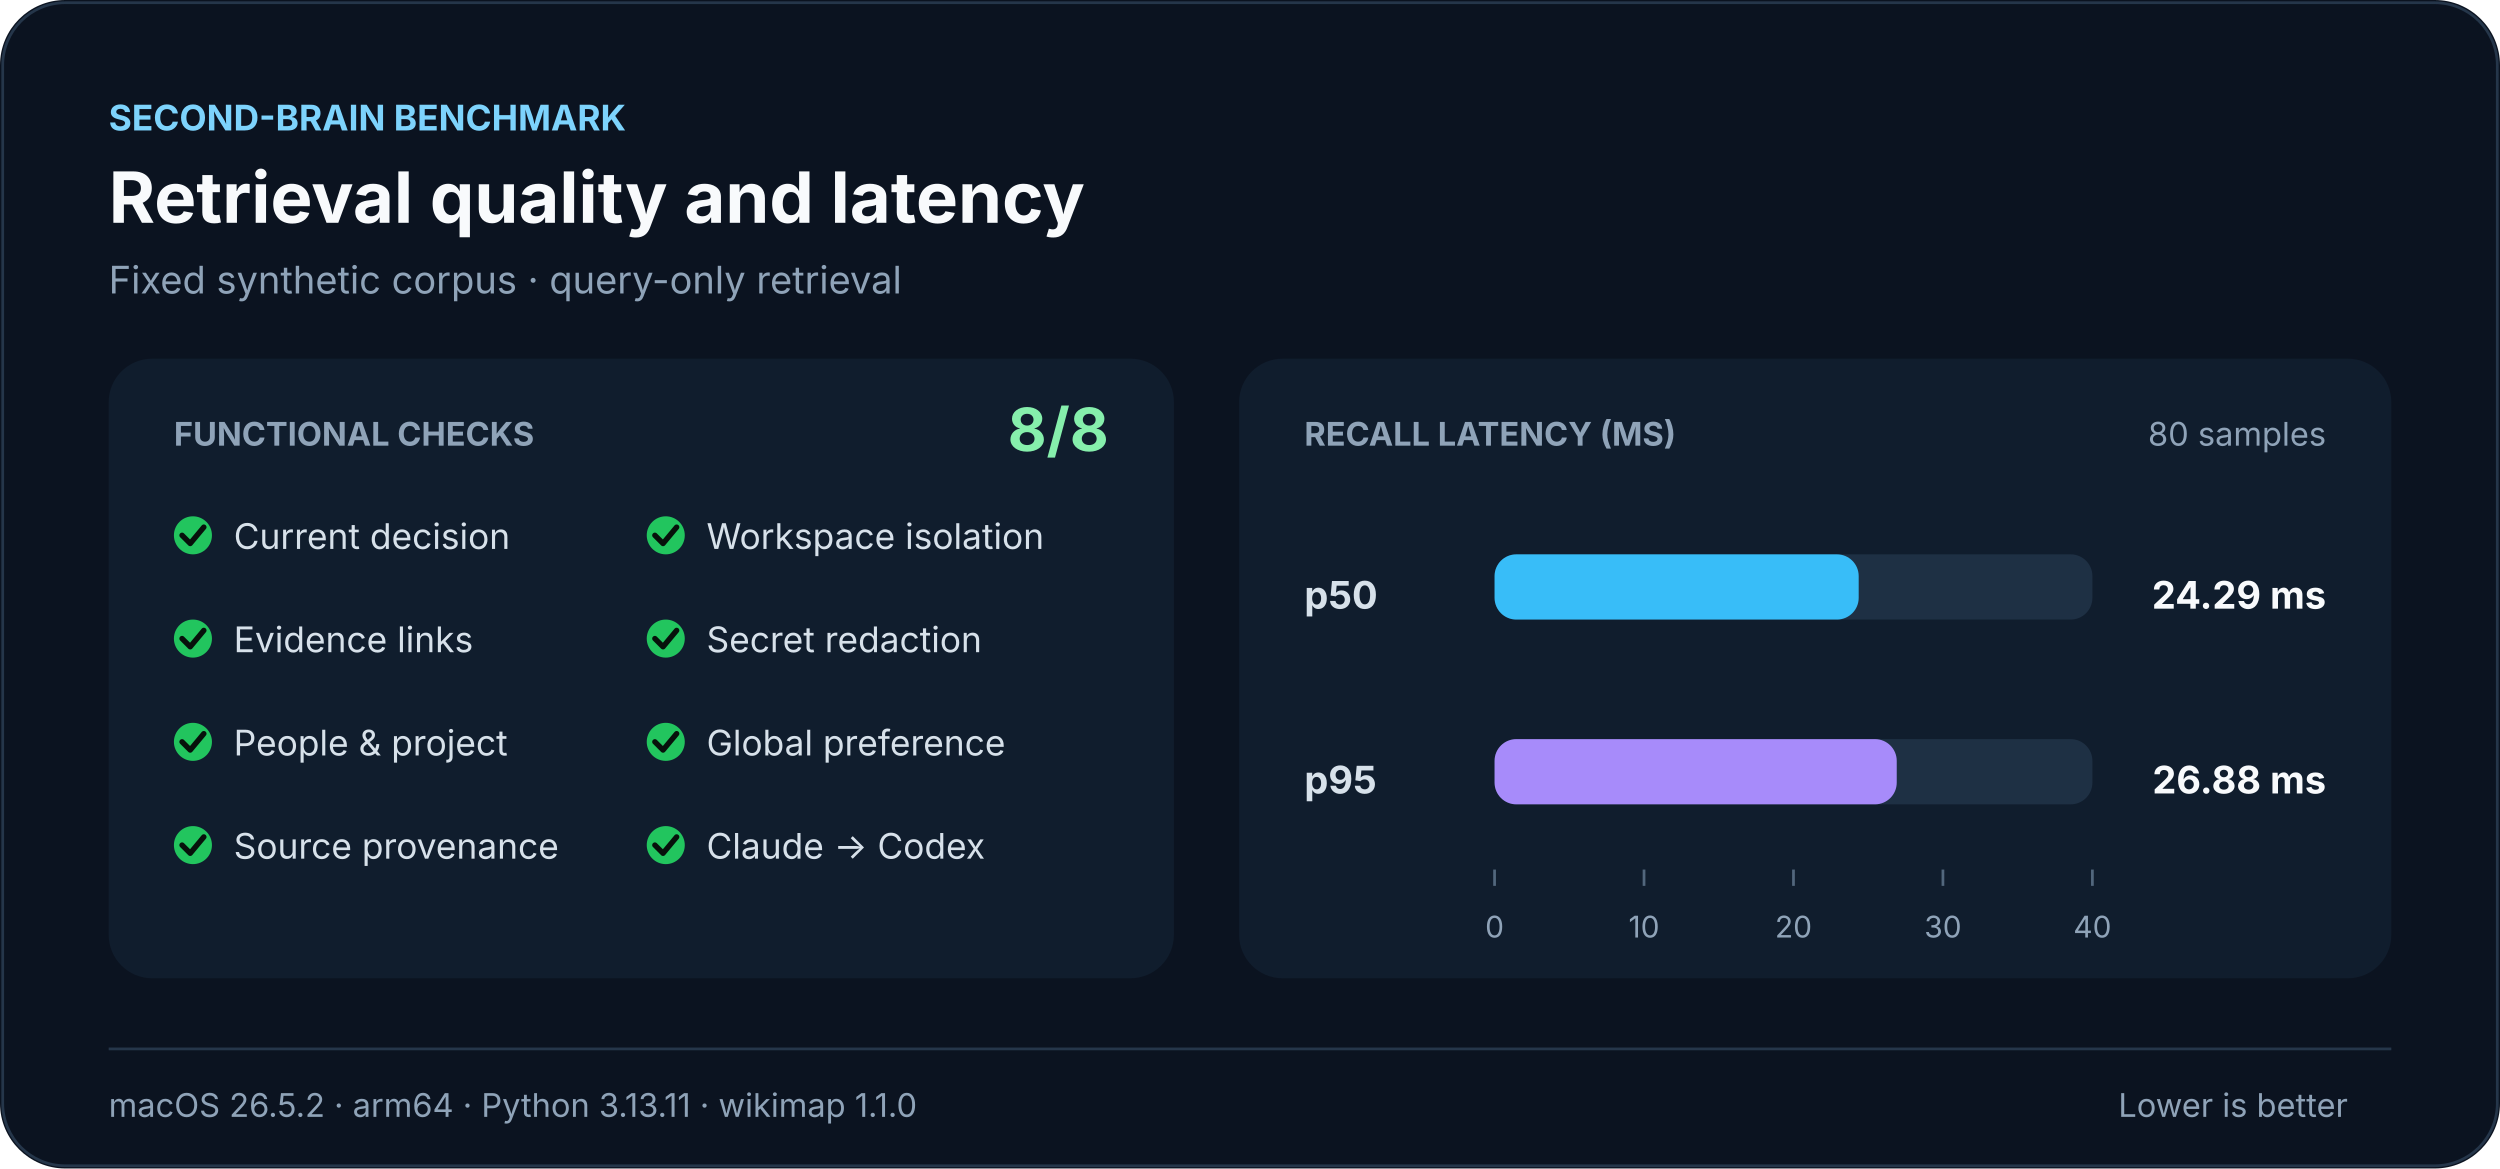
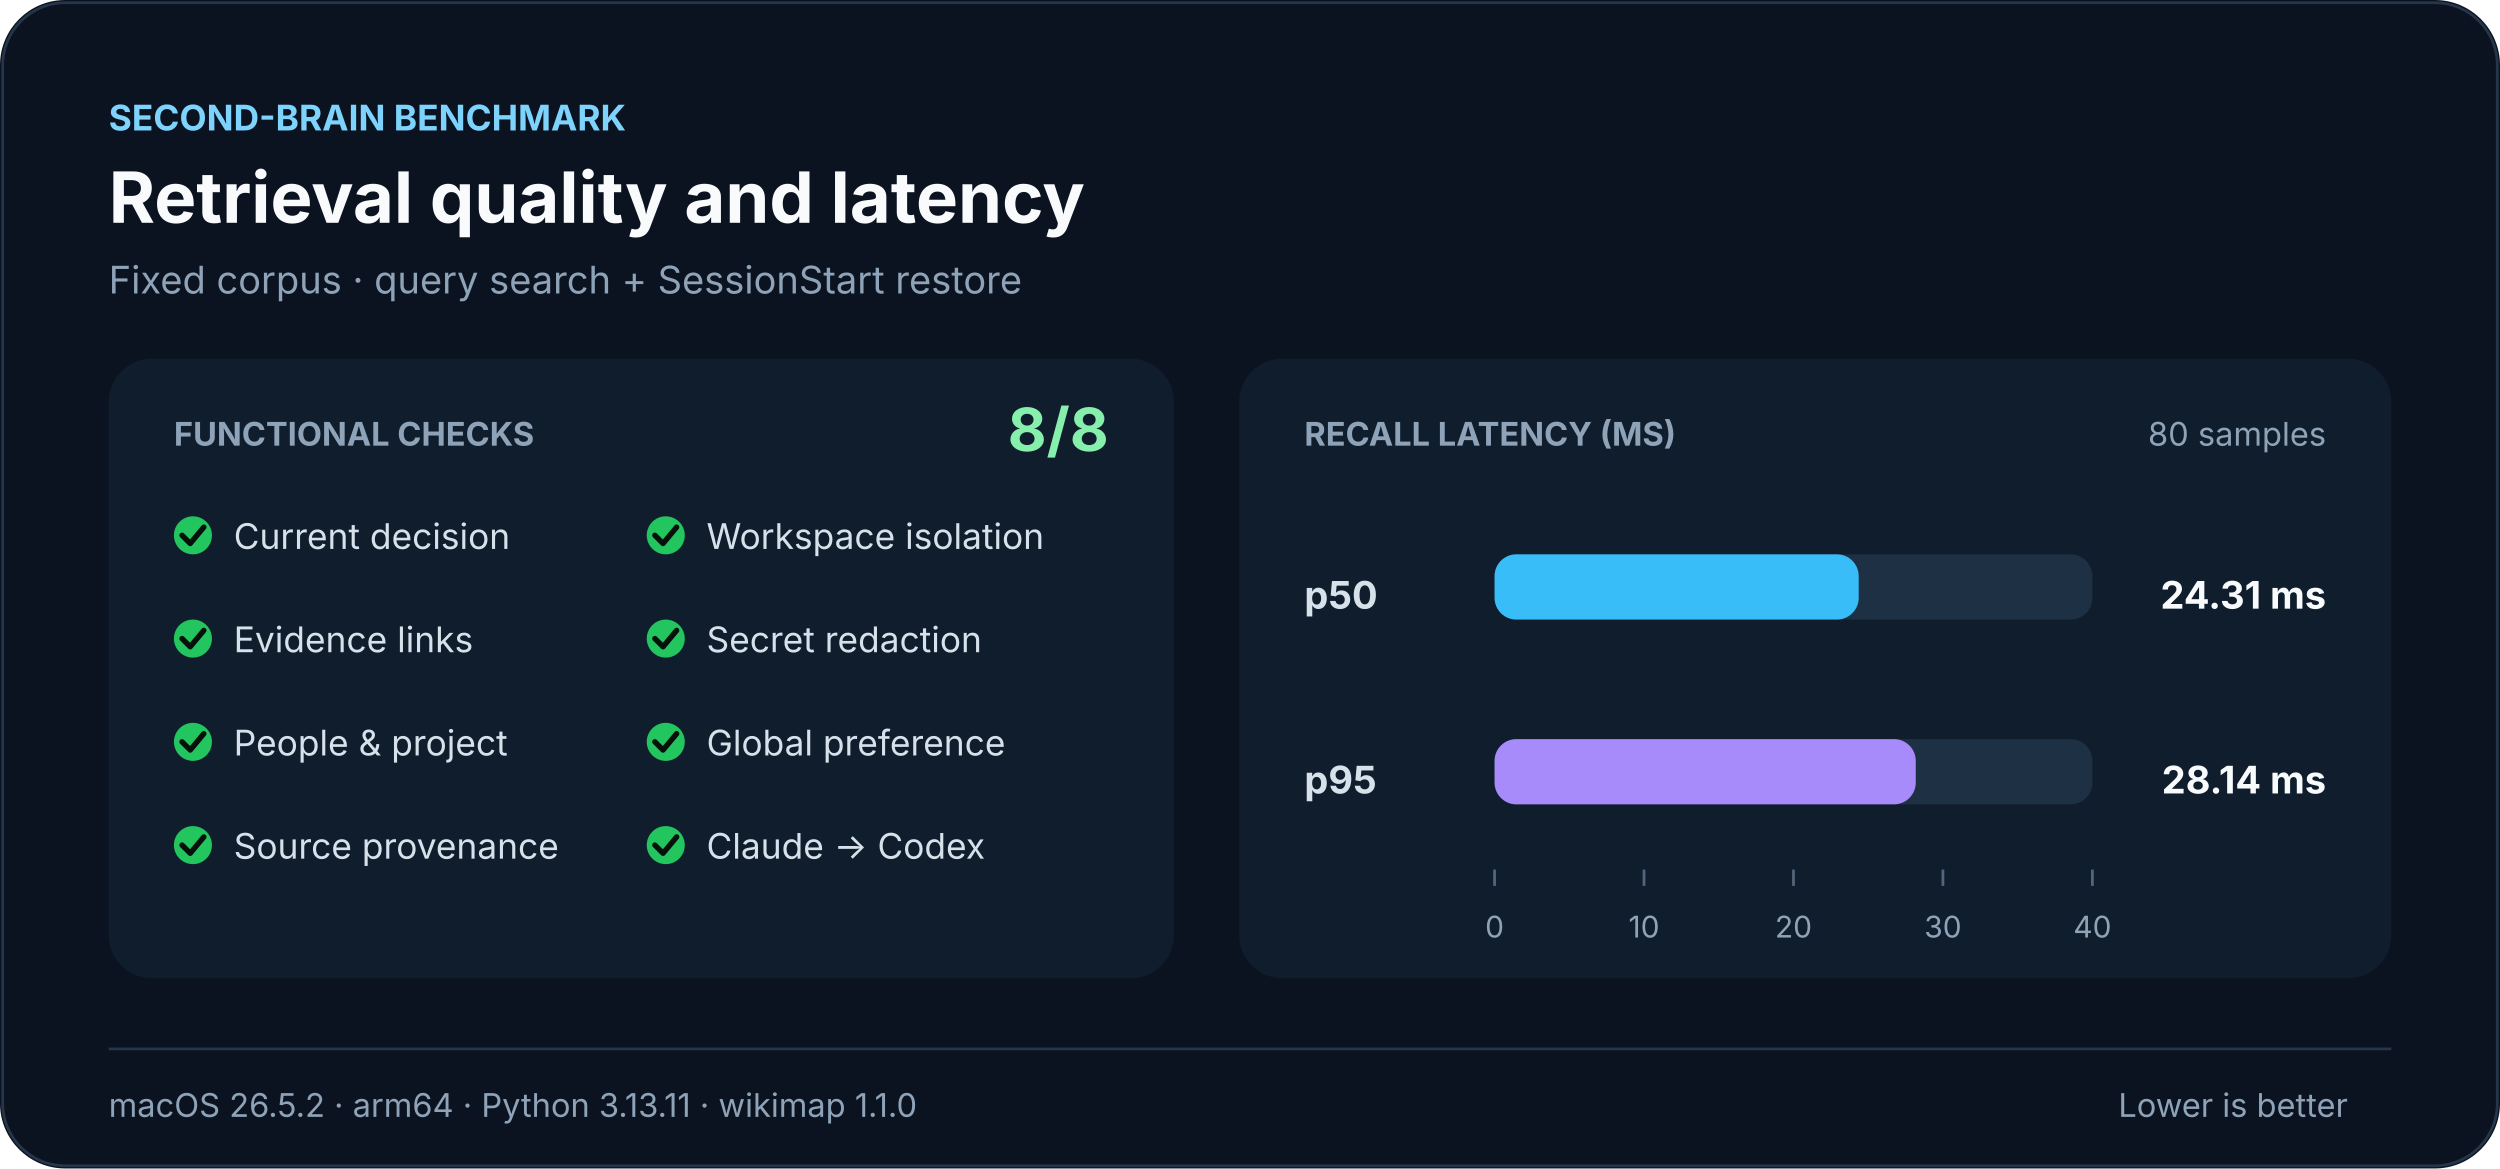
<svg xmlns="http://www.w3.org/2000/svg" width="920" height="430" viewBox="0 0 920 430" role="img" aria-labelledby="title desc">
  <rect width="920" height="430" rx="24" fill="#0b1320" />
  <rect x="1" y="1" width="918" height="428" rx="23" fill="none" stroke="#25364a" />
  <text x="40" y="48" font-family="ui-sans-serif, system-ui, -apple-system, Segoe UI, sans-serif" font-size="13" font-weight="700" fill="#7dd3fc" text-anchor="start">SECOND-BRAIN BENCHMARK</text>
  <text x="40" y="82" font-family="ui-sans-serif, system-ui, -apple-system, Segoe UI, sans-serif" font-size="26" font-weight="700" fill="#f8fafc" text-anchor="start">Retrieval quality and latency</text>
-   <text x="40" y="108" font-family="ui-sans-serif, system-ui, -apple-system, Segoe UI, sans-serif" font-size="14" font-weight="400" fill="#8fa3b8" text-anchor="start">Fixed synthetic corpus · query-only retrieval</text>
+   <text x="40" y="108" font-family="ui-sans-serif, system-ui, -apple-system, Segoe UI, sans-serif" font-size="14" font-weight="400" fill="#8fa3b8" text-anchor="start">Fixed corpus · query search + SessionStart restore</text>
  <rect x="40" y="132" width="392" height="228" rx="16" fill="#101d2d" />
  <rect x="456" y="132" width="424" height="228" rx="16" fill="#101d2d" />
  <text x="64" y="164" font-family="ui-sans-serif, system-ui, -apple-system, Segoe UI, sans-serif" font-size="12" font-weight="700" fill="#8fa3b8" text-anchor="start">FUNCTIONAL CHECKS</text>
  <text x="408" y="166" font-family="ui-sans-serif, system-ui, -apple-system, Segoe UI, sans-serif" font-size="22" font-weight="700" fill="#86efac" text-anchor="end">8/8</text>
  <circle cx="71" cy="197" r="7" fill="#22c55e" />
  <path d="M67 197 l3 3 5 -6" fill="none" stroke="#07110b" stroke-width="2" stroke-linecap="round" stroke-linejoin="round" />
  <text x="86" y="202" font-family="ui-sans-serif, system-ui, -apple-system, Segoe UI, sans-serif" font-size="13" font-weight="400" fill="#d7e1ea" text-anchor="start">Current decision</text>
  <circle cx="71" cy="235" r="7" fill="#22c55e" />
  <path d="M67 235 l3 3 5 -6" fill="none" stroke="#07110b" stroke-width="2" stroke-linecap="round" stroke-linejoin="round" />
  <text x="86" y="240" font-family="ui-sans-serif, system-ui, -apple-system, Segoe UI, sans-serif" font-size="13" font-weight="400" fill="#d7e1ea" text-anchor="start">Evidence links</text>
  <circle cx="71" cy="273" r="7" fill="#22c55e" />
  <path d="M67 273 l3 3 5 -6" fill="none" stroke="#07110b" stroke-width="2" stroke-linecap="round" stroke-linejoin="round" />
  <text x="86" y="278" font-family="ui-sans-serif, system-ui, -apple-system, Segoe UI, sans-serif" font-size="13" font-weight="400" fill="#d7e1ea" text-anchor="start">People &amp; project</text>
  <circle cx="71" cy="311" r="7" fill="#22c55e" />
  <path d="M67 311 l3 3 5 -6" fill="none" stroke="#07110b" stroke-width="2" stroke-linecap="round" stroke-linejoin="round" />
  <text x="86" y="316" font-family="ui-sans-serif, system-ui, -apple-system, Segoe UI, sans-serif" font-size="13" font-weight="400" fill="#d7e1ea" text-anchor="start">Source provenance</text>
  <circle cx="245" cy="197" r="7" fill="#22c55e" />
  <path d="M241 197 l3 3 5 -6" fill="none" stroke="#07110b" stroke-width="2" stroke-linecap="round" stroke-linejoin="round" />
  <text x="260" y="202" font-family="ui-sans-serif, system-ui, -apple-system, Segoe UI, sans-serif" font-size="13" font-weight="400" fill="#d7e1ea" text-anchor="start">Workspace isolation</text>
  <circle cx="245" cy="235" r="7" fill="#22c55e" />
  <path d="M241 235 l3 3 5 -6" fill="none" stroke="#07110b" stroke-width="2" stroke-linecap="round" stroke-linejoin="round" />
  <text x="260" y="240" font-family="ui-sans-serif, system-ui, -apple-system, Segoe UI, sans-serif" font-size="13" font-weight="400" fill="#d7e1ea" text-anchor="start">Secret redaction</text>
  <circle cx="245" cy="273" r="7" fill="#22c55e" />
  <path d="M241 273 l3 3 5 -6" fill="none" stroke="#07110b" stroke-width="2" stroke-linecap="round" stroke-linejoin="round" />
  <text x="260" y="278" font-family="ui-sans-serif, system-ui, -apple-system, Segoe UI, sans-serif" font-size="13" font-weight="400" fill="#d7e1ea" text-anchor="start">Global preference</text>
  <circle cx="245" cy="311" r="7" fill="#22c55e" />
  <path d="M241 311 l3 3 5 -6" fill="none" stroke="#07110b" stroke-width="2" stroke-linecap="round" stroke-linejoin="round" />
  <text x="260" y="316" font-family="ui-sans-serif, system-ui, -apple-system, Segoe UI, sans-serif" font-size="13" font-weight="400" fill="#d7e1ea" text-anchor="start">Claude → Codex</text>
  <text x="480" y="164" font-family="ui-sans-serif, system-ui, -apple-system, Segoe UI, sans-serif" font-size="12" font-weight="700" fill="#8fa3b8" text-anchor="start">RECALL LATENCY (MS)</text>
  <text x="856" y="164" font-family="ui-sans-serif, system-ui, -apple-system, Segoe UI, sans-serif" font-size="12" font-weight="400" fill="#8fa3b8" text-anchor="end">80 samples</text>
  <text x="480" y="224" font-family="ui-sans-serif, system-ui, -apple-system, Segoe UI, sans-serif" font-size="14" font-weight="700" fill="#d7e1ea" text-anchor="start">p50</text>
  <rect x="550" y="204" width="220" height="24" rx="8" fill="#1e3044" />
  <rect x="550" y="204" width="134" height="24" rx="8" fill="#38bdf8" />
-   <text x="856" y="224" font-family="ui-sans-serif, system-ui, -apple-system, Segoe UI, sans-serif" font-size="14" font-weight="700" fill="#f8fafc" text-anchor="end">24.29 ms</text>
+   <text x="856" y="224" font-family="ui-sans-serif, system-ui, -apple-system, Segoe UI, sans-serif" font-size="14" font-weight="700" fill="#f8fafc" text-anchor="end">24.31 ms</text>
  <text x="480" y="292" font-family="ui-sans-serif, system-ui, -apple-system, Segoe UI, sans-serif" font-size="14" font-weight="700" fill="#d7e1ea" text-anchor="start">p95</text>
  <rect x="550" y="272" width="220" height="24" rx="8" fill="#1e3044" />
-   <rect x="550" y="272" width="148" height="24" rx="8" fill="#a78bfa" />
-   <text x="856" y="292" font-family="ui-sans-serif, system-ui, -apple-system, Segoe UI, sans-serif" font-size="14" font-weight="700" fill="#f8fafc" text-anchor="end">26.88 ms</text>
+   <rect x="550" y="272" width="155" height="24" rx="8" fill="#a78bfa" />
+   <text x="856" y="292" font-family="ui-sans-serif, system-ui, -apple-system, Segoe UI, sans-serif" font-size="14" font-weight="700" fill="#f8fafc" text-anchor="end">28.14 ms</text>
  <line x1="550" y1="320" x2="550" y2="326" stroke="#52677d" />
  <text x="550" y="345" font-family="ui-sans-serif, system-ui, -apple-system, Segoe UI, sans-serif" font-size="11" font-weight="400" fill="#8fa3b8" text-anchor="middle">0</text>
  <line x1="605" y1="320" x2="605" y2="326" stroke="#52677d" />
  <text x="605" y="345" font-family="ui-sans-serif, system-ui, -apple-system, Segoe UI, sans-serif" font-size="11" font-weight="400" fill="#8fa3b8" text-anchor="middle">10</text>
  <line x1="660" y1="320" x2="660" y2="326" stroke="#52677d" />
  <text x="660" y="345" font-family="ui-sans-serif, system-ui, -apple-system, Segoe UI, sans-serif" font-size="11" font-weight="400" fill="#8fa3b8" text-anchor="middle">20</text>
  <line x1="715" y1="320" x2="715" y2="326" stroke="#52677d" />
  <text x="715" y="345" font-family="ui-sans-serif, system-ui, -apple-system, Segoe UI, sans-serif" font-size="11" font-weight="400" fill="#8fa3b8" text-anchor="middle">30</text>
  <line x1="770" y1="320" x2="770" y2="326" stroke="#52677d" />
  <text x="770" y="345" font-family="ui-sans-serif, system-ui, -apple-system, Segoe UI, sans-serif" font-size="11" font-weight="400" fill="#8fa3b8" text-anchor="middle">40</text>
  <line x1="40" y1="386" x2="880" y2="386" stroke="#25364a" />
  <text x="40" y="411" font-family="ui-sans-serif, system-ui, -apple-system, Segoe UI, sans-serif" font-size="12" font-weight="400" fill="#8fa3b8" text-anchor="start">macOS 26.5.2 · arm64 · Python 3.13.11 · wikimap 1.1.0</text>
  <text x="864" y="411" font-family="ui-sans-serif, system-ui, -apple-system, Segoe UI, sans-serif" font-size="12" font-weight="400" fill="#8fa3b8" text-anchor="end">Lower is better</text>
</svg>
